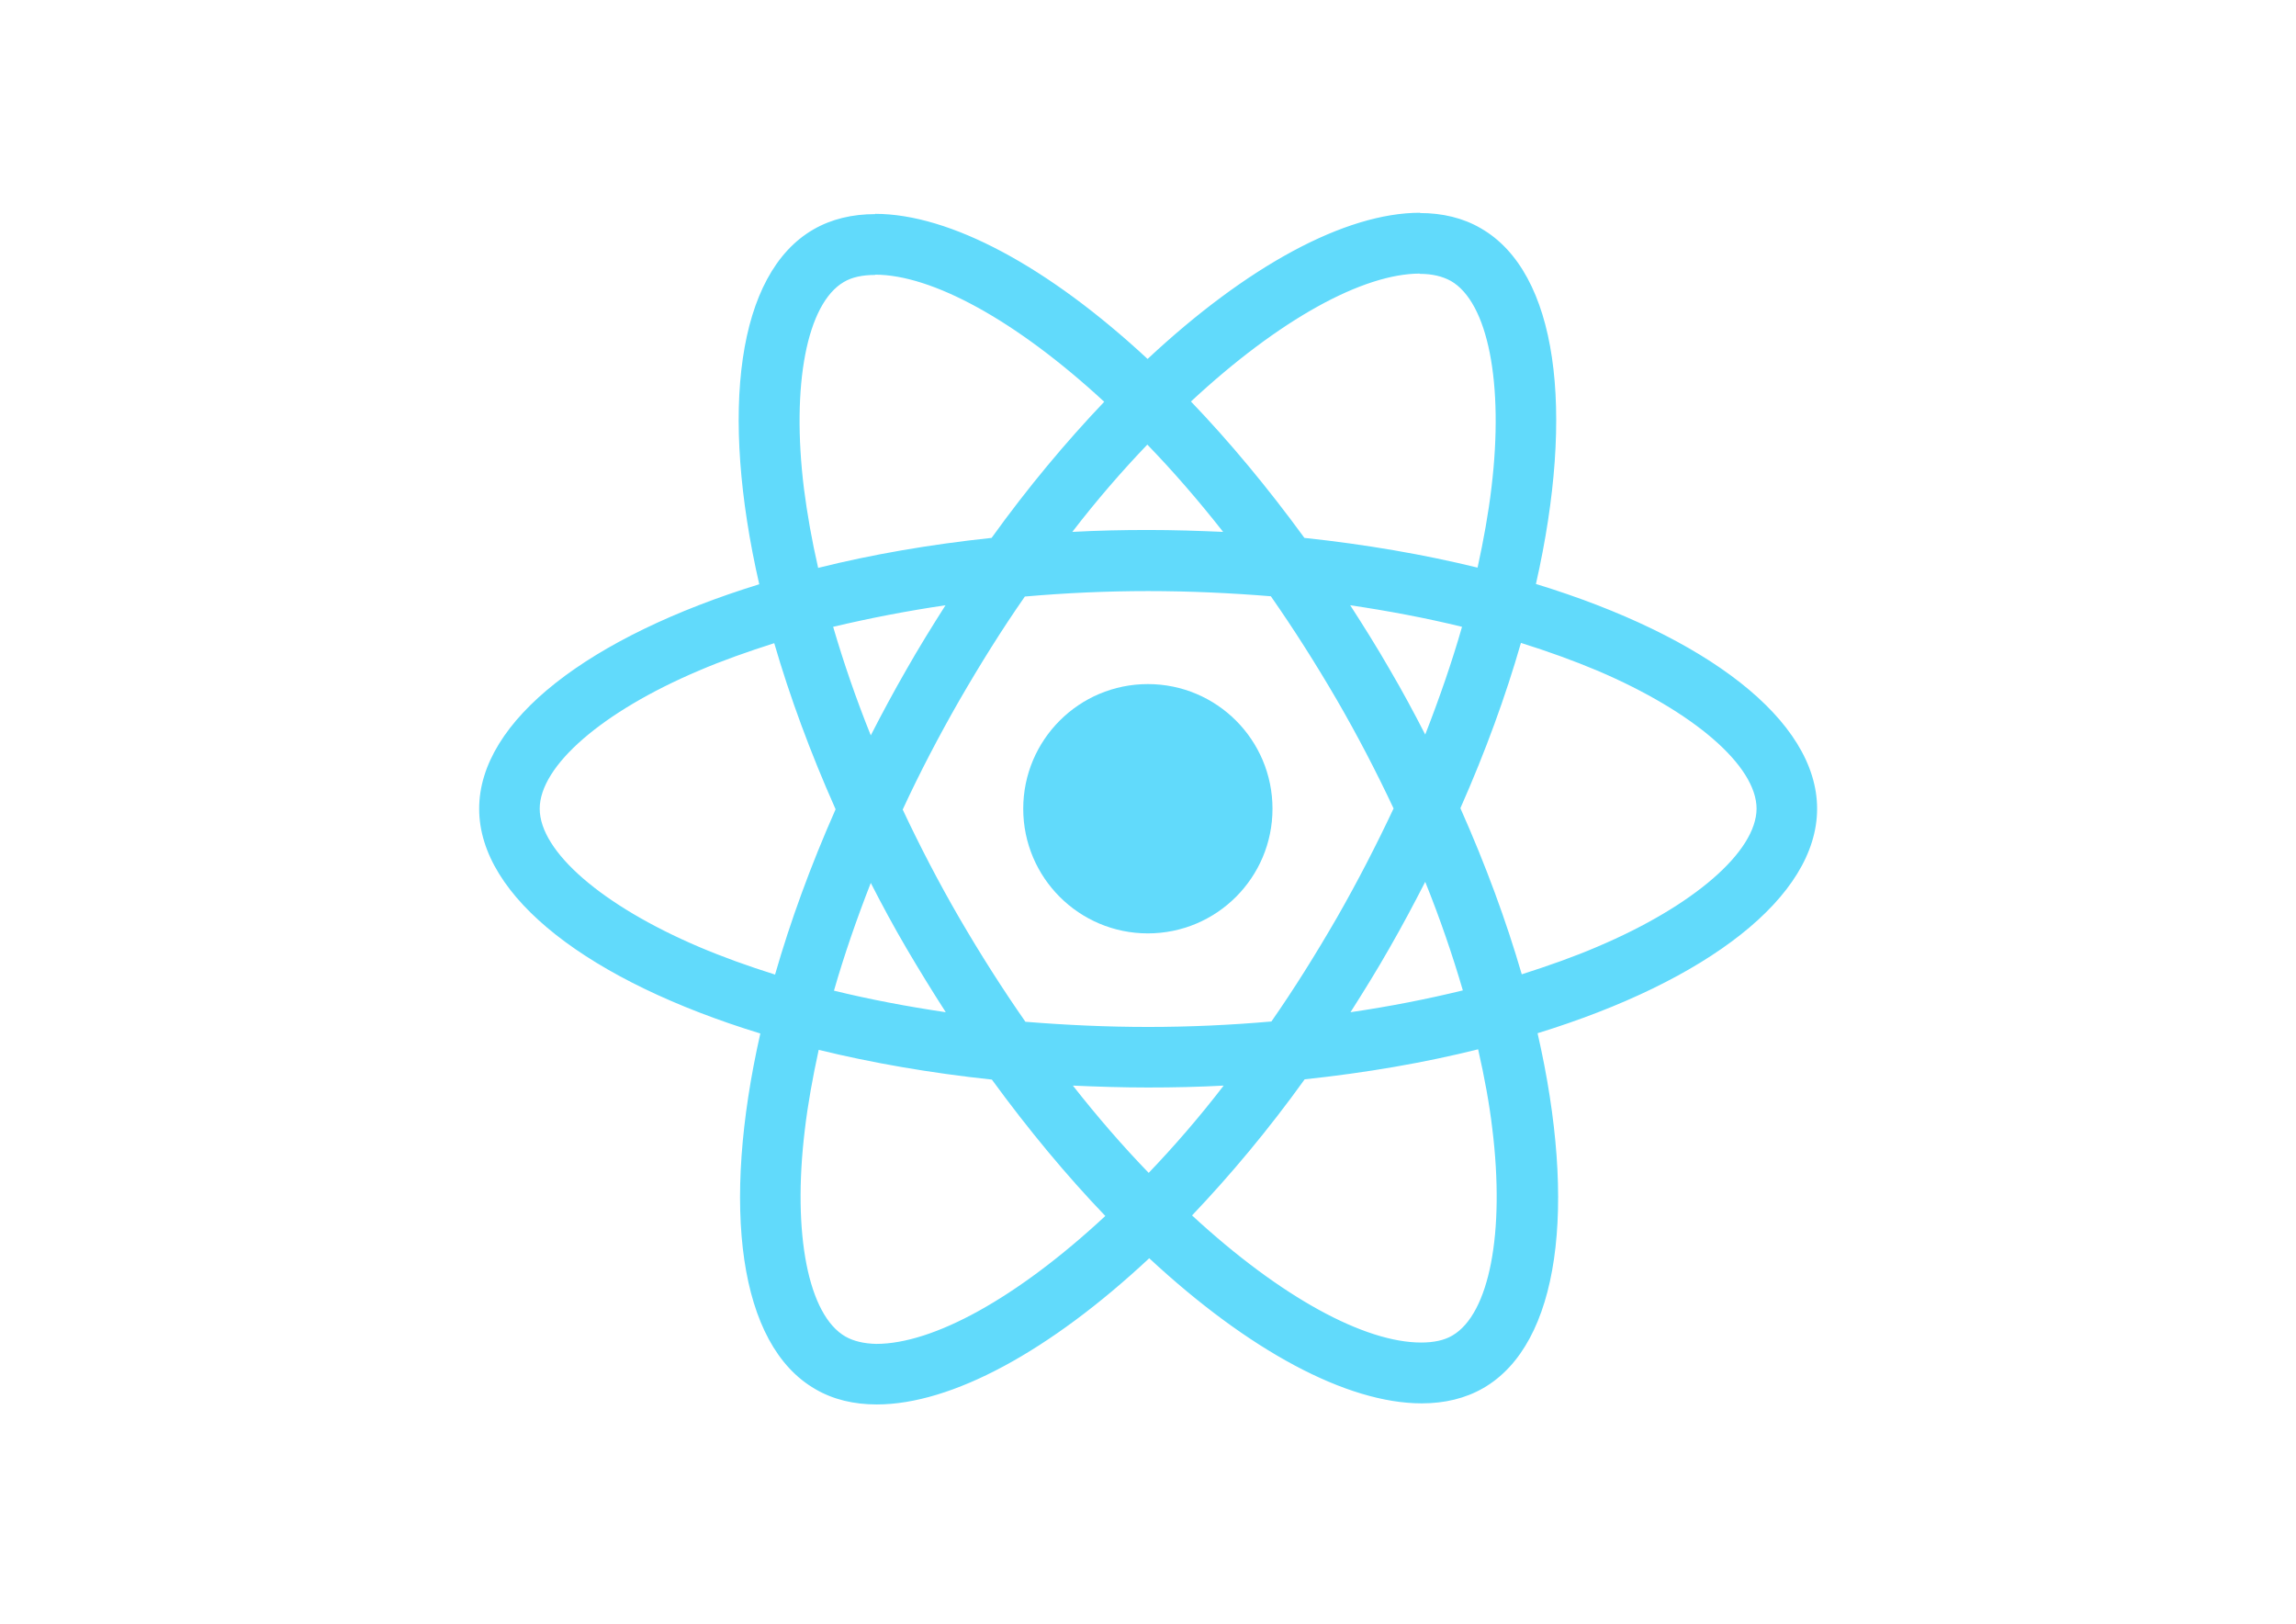
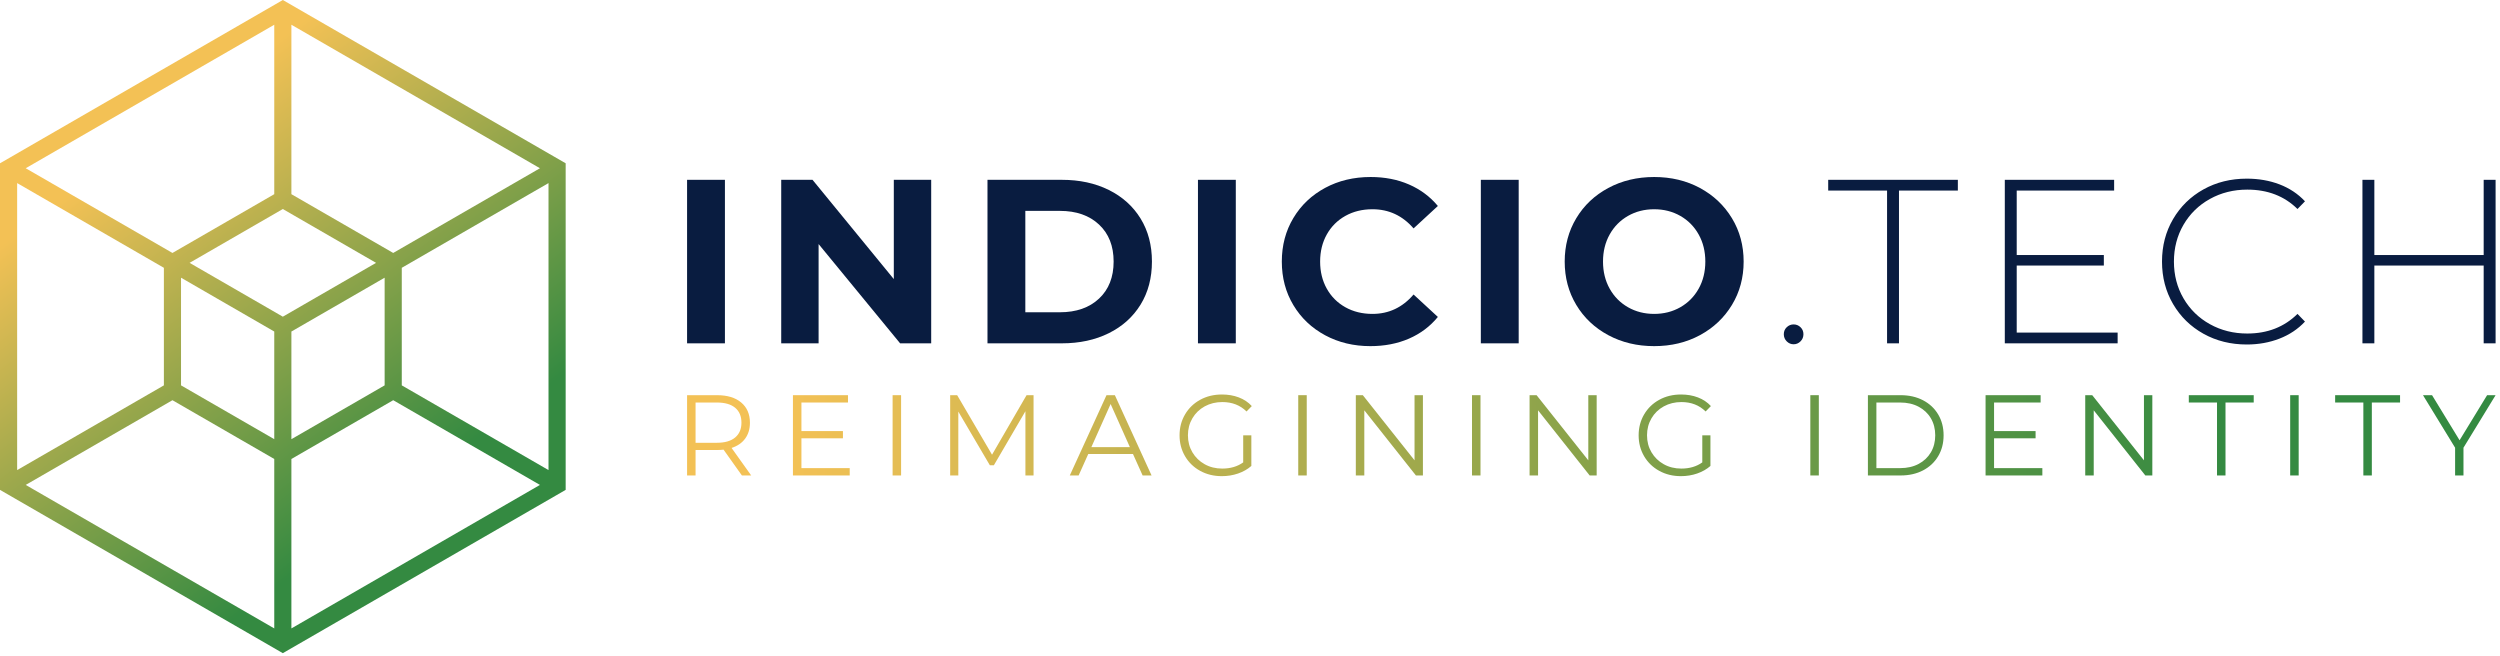
- <svg xmlns="http://www.w3.org/2000/svg" viewBox="0 0 841.9 595.3">
-   <g fill="#61DAFB">
-     <path d="M666.3 296.5c0-32.5-40.7-63.3-103.1-82.4 14.4-63.6 8-114.2-20.2-130.4-6.5-3.8-14.1-5.6-22.4-5.6v22.3c4.6 0 8.3.9 11.4 2.6 13.6 7.8 19.5 37.5 14.9 75.7-1.1 9.4-2.9 19.3-5.1 29.4-19.6-4.8-41-8.5-63.5-10.9-13.5-18.5-27.5-35.3-41.6-50 32.6-30.3 63.2-46.9 84-46.9V78c-27.5 0-63.5 19.6-99.9 53.6-36.4-33.8-72.4-53.2-99.9-53.2v22.3c20.7 0 51.4 16.5 84 46.6-14 14.7-28 31.4-41.3 49.9-22.6 2.4-44 6.1-63.6 11-2.3-10-4-19.7-5.2-29-4.7-38.2 1.1-67.9 14.6-75.8 3-1.8 6.9-2.6 11.5-2.6V78.5c-8.4 0-16 1.8-22.6 5.6-28.1 16.2-34.4 66.7-19.9 130.1-62.2 19.2-102.7 49.9-102.7 82.3 0 32.5 40.7 63.3 103.1 82.4-14.4 63.6-8 114.2 20.2 130.4 6.5 3.8 14.1 5.6 22.5 5.6 27.5 0 63.5-19.6 99.9-53.6 36.4 33.8 72.4 53.2 99.9 53.2 8.4 0 16-1.8 22.6-5.6 28.1-16.2 34.4-66.7 19.9-130.1 62-19.1 102.5-49.9 102.5-82.3zm-130.2-66.7c-3.7 12.9-8.3 26.2-13.5 39.5-4.1-8-8.4-16-13.1-24-4.6-8-9.5-15.8-14.4-23.4 14.2 2.1 27.9 4.7 41 7.9zm-45.8 106.5c-7.8 13.5-15.8 26.3-24.1 38.2-14.9 1.3-30 2-45.2 2-15.1 0-30.2-.7-45-1.9-8.3-11.9-16.4-24.6-24.2-38-7.6-13.1-14.5-26.4-20.8-39.8 6.2-13.4 13.2-26.8 20.7-39.9 7.8-13.5 15.8-26.3 24.1-38.2 14.9-1.3 30-2 45.2-2 15.1 0 30.2.7 45 1.9 8.3 11.9 16.4 24.6 24.2 38 7.6 13.1 14.5 26.4 20.8 39.8-6.3 13.4-13.2 26.8-20.7 39.9zm32.3-13c5.4 13.4 10 26.8 13.8 39.8-13.1 3.2-26.9 5.9-41.2 8 4.9-7.7 9.8-15.6 14.4-23.7 4.6-8 8.9-16.1 13-24.1zM421.2 430c-9.3-9.6-18.6-20.3-27.8-32 9 .4 18.2.7 27.5.7 9.4 0 18.7-.2 27.8-.7-9 11.7-18.3 22.4-27.5 32zm-74.4-58.9c-14.2-2.1-27.9-4.7-41-7.9 3.7-12.9 8.3-26.2 13.5-39.5 4.1 8 8.4 16 13.1 24 4.7 8 9.5 15.8 14.4 23.4zM420.7 163c9.3 9.6 18.6 20.3 27.8 32-9-.4-18.2-.7-27.5-.7-9.4 0-18.7.2-27.8.7 9-11.7 18.3-22.4 27.5-32zm-74 58.9c-4.9 7.7-9.8 15.6-14.4 23.7-4.6 8-8.9 16-13 24-5.4-13.4-10-26.8-13.8-39.8 13.1-3.1 26.9-5.8 41.2-7.9zm-90.5 125.2c-35.4-15.1-58.3-34.9-58.3-50.6 0-15.7 22.9-35.6 58.3-50.6 8.6-3.7 18-7 27.7-10.1 5.7 19.6 13.2 40 22.5 60.9-9.2 20.8-16.6 41.1-22.2 60.6-9.9-3.1-19.3-6.5-28-10.2zM310 490c-13.6-7.8-19.5-37.5-14.9-75.7 1.1-9.4 2.9-19.3 5.1-29.4 19.6 4.8 41 8.5 63.5 10.9 13.5 18.5 27.5 35.3 41.6 50-32.6 30.3-63.2 46.9-84 46.9-4.5-.1-8.3-1-11.3-2.7zm237.2-76.2c4.7 38.2-1.1 67.9-14.6 75.8-3 1.8-6.9 2.6-11.5 2.6-20.7 0-51.4-16.5-84-46.6 14-14.7 28-31.4 41.3-49.9 22.6-2.4 44-6.1 63.6-11 2.3 10.1 4.1 19.8 5.2 29.1zm38.5-66.7c-8.6 3.7-18 7-27.7 10.1-5.7-19.6-13.2-40-22.5-60.9 9.2-20.8 16.6-41.1 22.2-60.6 9.9 3.1 19.3 6.5 28.1 10.2 35.4 15.1 58.3 34.9 58.3 50.6-.1 15.7-23 35.6-58.4 50.6zM320.8 78.4z" />
-     <circle cx="420.9" cy="296.5" r="45.7" />
-     <path d="M520.5 78.1z" />
+ <svg xmlns="http://www.w3.org/2000/svg" width="100%" height="100%" viewBox="0 0 351 92" version="1.1" xml:space="preserve" style="fill-rule:evenodd;clip-rule:evenodd;stroke-linejoin:round;stroke-miterlimit:2;">
+   <g id="LOGO">
+     <path d="M96.466,55.484l0,11.271l1.191,0l0,-3.574l3.028,0c0.311,0 0.612,-0.017 0.902,-0.049l2.576,3.623l1.304,0l-2.754,-3.864c0.828,-0.269 1.463,-0.705 1.909,-1.313c0.445,-0.606 0.668,-1.349 0.668,-2.23c0,-1.201 -0.408,-2.147 -1.224,-2.835c-0.815,-0.685 -1.943,-1.029 -3.381,-1.029l-4.219,0Zm1.191,1.029l2.995,0c1.117,0 1.97,0.246 2.561,0.734c0.59,0.489 0.886,1.189 0.886,2.101c0,0.891 -0.296,1.583 -0.886,2.078c-0.591,0.493 -1.444,0.74 -2.561,0.74l-2.995,0l0,-5.653Z" style="fill:url(#_Linear1);fill-rule:nonzero;" />
+     <path d="M111.328,55.484l0,11.271l7.972,0l0,-1.03l-6.78,0l0,-4.187l5.829,0l0,-1.014l-5.829,0l0,-4.011l6.537,0l0,-1.029l-7.729,0Z" style="fill:url(#_Linear2);fill-rule:nonzero;" />
+     <rect x="125.321" y="55.483" width="1.192" height="11.272" style="fill:url(#_Linear3);" />
+     <path d="M144.129,55.484l-4.848,8.357l-4.895,-8.357l-0.982,0l0,11.271l1.143,0l0,-8.969l4.428,7.537l0.564,0l4.429,-7.585l0,9.017l1.143,0l0,-11.271l-0.982,0Z" style="fill:url(#_Linear4);fill-rule:nonzero;" />
+     <path d="M155.352,55.484l-5.154,11.271l1.241,0l1.352,-3.011l6.28,0l1.353,3.011l1.256,0l-5.153,-11.271l-1.175,0Zm0.579,1.24l2.705,6.054l-5.41,0l2.705,-6.054Z" style="fill:url(#_Linear5);fill-rule:nonzero;" />
+     <path d="M168.507,56.128c-0.902,0.493 -1.61,1.177 -2.125,2.053c-0.515,0.875 -0.773,1.854 -0.773,2.939c0,1.084 0.258,2.063 0.773,2.938c0.515,0.876 1.223,1.559 2.125,2.053c0.902,0.495 1.916,0.741 3.043,0.741c0.795,0 1.552,-0.124 2.271,-0.37c0.719,-0.248 1.342,-0.602 1.868,-1.063l0,-4.299l-1.144,0l0,3.8c-0.804,0.579 -1.786,0.869 -2.946,0.869c-0.912,0 -1.734,-0.203 -2.464,-0.612c-0.73,-0.407 -1.304,-0.966 -1.723,-1.674c-0.419,-0.709 -0.627,-1.503 -0.627,-2.383c0,-0.881 0.208,-1.677 0.627,-2.392c0.419,-0.714 0.996,-1.271 1.731,-1.675c0.736,-0.402 1.559,-0.604 2.472,-0.604c1.374,0 2.506,0.44 3.397,1.322l0.741,-0.757c-0.494,-0.538 -1.1,-0.943 -1.82,-1.216c-0.719,-0.275 -1.507,-0.411 -2.367,-0.411c-1.137,0 -2.157,0.247 -3.059,0.741Z" style="fill:url(#_Linear6);fill-rule:nonzero;" />
+     <rect x="182.274" y="55.483" width="1.192" height="11.272" style="fill:url(#_Linear7);" />
+     <path d="M198.601,55.484l0,9.146l-7.261,-9.146l-0.983,0l0,11.271l1.192,0l0,-9.146l7.246,9.146l0.983,0l0,-11.271l-1.177,0Z" style="fill:url(#_Linear8);fill-rule:nonzero;" />
+     <rect x="206.669" y="55.483" width="1.192" height="11.272" style="fill:url(#_Linear9);" />
+     <path d="M222.997,55.484l0,9.146l-7.262,-9.146l-0.983,0l0,11.271l1.191,0l0,-9.146l7.246,9.146l0.983,0l0,-11.271l-1.175,0Z" style="fill:url(#_Linear10);fill-rule:nonzero;" />
+     <path d="M232.964,56.128c-0.903,0.493 -1.611,1.177 -2.127,2.053c-0.513,0.875 -0.772,1.854 -0.772,2.939c0,1.084 0.259,2.063 0.772,2.938c0.516,0.876 1.224,1.559 2.127,2.053c0.901,0.495 1.916,0.741 3.043,0.741c0.795,0 1.552,-0.124 2.271,-0.37c0.719,-0.248 1.341,-0.602 1.867,-1.063l0,-4.299l-1.143,0l0,3.8c-0.804,0.579 -1.787,0.869 -2.946,0.869c-0.914,0 -1.735,-0.203 -2.465,-0.612c-0.729,-0.407 -1.304,-0.966 -1.722,-1.674c-0.419,-0.709 -0.627,-1.503 -0.627,-2.383c0,-0.881 0.208,-1.677 0.627,-2.392c0.418,-0.714 0.995,-1.271 1.731,-1.675c0.735,-0.402 1.559,-0.604 2.471,-0.604c1.374,0 2.507,0.44 3.397,1.322l0.742,-0.757c-0.494,-0.538 -1.101,-0.943 -1.82,-1.216c-0.719,-0.275 -1.508,-0.411 -2.367,-0.411c-1.138,0 -2.158,0.247 -3.059,0.741Z" style="fill:url(#_Linear11);fill-rule:nonzero;" />
+     <rect x="254.17" y="55.483" width="1.193" height="11.272" style="fill:url(#_Linear12);" />
+     <path d="M262.254,55.484l0,11.271l4.589,0c1.192,0 2.243,-0.238 3.156,-0.716c0.912,-0.477 1.621,-1.143 2.125,-1.997c0.505,-0.853 0.757,-1.828 0.757,-2.922c0,-1.096 -0.252,-2.07 -0.757,-2.924c-0.504,-0.852 -1.213,-1.518 -2.125,-1.996c-0.913,-0.477 -1.964,-0.716 -3.156,-0.716l-4.589,0Zm1.191,1.029l3.333,0c0.987,0 1.852,0.197 2.593,0.589c0.741,0.392 1.315,0.934 1.723,1.626c0.408,0.693 0.613,1.49 0.613,2.392c0,0.901 -0.205,1.699 -0.613,2.391c-0.408,0.692 -0.982,1.234 -1.723,1.626c-0.741,0.392 -1.606,0.588 -2.593,0.588l-3.333,0l0,-9.212Z" style="fill:url(#_Linear13);fill-rule:nonzero;" />
+     <path d="M278.774,55.484l0,11.271l7.972,0l0,-1.03l-6.78,0l0,-4.187l5.829,0l0,-1.014l-5.829,0l0,-4.011l6.538,0l0,-1.029l-7.73,0Z" style="fill:url(#_Linear14);fill-rule:nonzero;" />
+     <path d="M301.011,55.484l0,9.146l-7.262,-9.146l-0.982,0l0,11.271l1.192,0l0,-9.146l7.246,9.146l0.982,0l0,-11.271l-1.176,0Z" style="fill:url(#_Linear15);fill-rule:nonzero;" />
+     <path d="M307.308,55.484l0,1.029l3.961,0l0,10.242l1.191,0l0,-10.242l3.962,0l0,-1.029l-9.114,0Z" style="fill:url(#_Linear16);fill-rule:nonzero;" />
+     <rect x="321.542" y="55.483" width="1.192" height="11.272" style="fill:url(#_Linear17);" />
+     <path d="M327.854,55.484l0,1.029l3.961,0l0,10.242l1.191,0l0,-10.242l3.962,0l0,-1.029l-9.114,0Z" style="fill:url(#_Linear18);fill-rule:nonzero;" />
+     <path d="M349.189,55.484l-3.865,6.328l-3.864,-6.328l-1.273,0l4.509,7.374l0,3.897l1.176,0l0,-3.897l4.509,-7.374l-1.192,0Z" style="fill:url(#_Linear19);fill-rule:nonzero;" />
+     <rect x="96.466" y="25.246" width="5.313" height="22.958" style="fill:#091c40;" />
+     <path d="M130.739,25.246l0,22.958l-4.362,0l-11.446,-13.939l0,13.939l-5.248,0l0,-22.958l4.395,0l11.413,13.939l0,-13.939l5.248,0Z" style="fill:#091c40;fill-rule:nonzero;" />
+     <path d="M148.81,43.842c2.296,0 4.127,-0.64 5.494,-1.918c1.366,-1.28 2.049,-3.013 2.049,-5.199c0,-2.186 -0.683,-3.92 -2.049,-5.198c-1.367,-1.28 -3.198,-1.919 -5.494,-1.919l-4.854,0l0,14.234l4.854,0Zm-10.167,-18.596l10.43,0c2.492,0 4.695,0.475 6.608,1.427c1.913,0.951 3.4,2.29 4.461,4.017c1.06,1.728 1.59,3.739 1.59,6.035c0,2.296 -0.53,4.307 -1.59,6.034c-1.061,1.728 -2.548,3.067 -4.461,4.018c-1.913,0.951 -4.116,1.427 -6.608,1.427l-10.43,0l0,-22.958Z" style="fill:#091c40;fill-rule:nonzero;" />
+     <rect x="168.193" y="25.246" width="5.313" height="22.958" style="fill:#091c40;" />
+     <path d="M186.051,47.073c-1.892,-1.018 -3.378,-2.427 -4.46,-4.231c-1.083,-1.804 -1.624,-3.843 -1.624,-6.117c0,-2.274 0.541,-4.313 1.624,-6.117c1.082,-1.804 2.568,-3.214 4.46,-4.231c1.891,-1.016 4.018,-1.525 6.379,-1.525c1.989,0 3.788,0.35 5.395,1.05c1.608,0.7 2.957,1.705 4.051,3.017l-3.411,3.149c-1.553,-1.793 -3.476,-2.69 -5.772,-2.69c-1.422,0 -2.69,0.312 -3.805,0.935c-1.115,0.623 -1.984,1.492 -2.608,2.608c-0.623,1.114 -0.934,2.383 -0.934,3.804c0,1.421 0.311,2.689 0.934,3.805c0.624,1.114 1.493,1.984 2.608,2.607c1.115,0.623 2.383,0.935 3.805,0.935c2.296,0 4.219,-0.908 5.772,-2.723l3.411,3.149c-1.094,1.334 -2.449,2.35 -4.067,3.051c-1.618,0.699 -3.422,1.048 -5.411,1.048c-2.34,0 -4.456,-0.507 -6.347,-1.524" style="fill:#091c40;fill-rule:nonzero;" />
+     <rect x="207.91" y="25.246" width="5.313" height="22.958" style="fill:#091c40;" />
+     <path d="M235.919,43.137c1.093,-0.623 1.951,-1.493 2.574,-2.607c0.623,-1.116 0.935,-2.384 0.935,-3.805c0,-1.421 -0.312,-2.69 -0.935,-3.804c-0.623,-1.116 -1.481,-1.985 -2.574,-2.608c-1.094,-0.623 -2.318,-0.935 -3.674,-0.935c-1.356,0 -2.58,0.312 -3.673,0.935c-1.093,0.623 -1.952,1.492 -2.575,2.608c-0.623,1.114 -0.934,2.383 -0.934,3.804c0,1.421 0.311,2.689 0.934,3.805c0.623,1.114 1.482,1.984 2.575,2.607c1.093,0.623 2.317,0.935 3.673,0.935c1.356,0 2.58,-0.312 3.674,-0.935m-10.118,3.919c-1.914,-1.028 -3.411,-2.443 -4.493,-4.247c-1.083,-1.804 -1.624,-3.832 -1.624,-6.084c0,-2.252 0.541,-4.28 1.624,-6.084c1.082,-1.804 2.579,-3.219 4.493,-4.247c1.913,-1.028 4.06,-1.542 6.444,-1.542c2.383,0 4.527,0.514 6.429,1.542c1.902,1.028 3.399,2.443 4.493,4.247c1.093,1.804 1.64,3.832 1.64,6.084c0,2.252 -0.547,4.28 -1.64,6.084c-1.094,1.804 -2.591,3.219 -4.493,4.247c-1.902,1.028 -4.046,1.541 -6.429,1.541c-2.384,0 -4.531,-0.513 -6.444,-1.541" style="fill:#091c40;fill-rule:nonzero;" />
+     <path d="M250.857,47.926c-0.273,-0.273 -0.41,-0.607 -0.41,-1.001c0,-0.394 0.137,-0.722 0.41,-0.983c0.273,-0.263 0.596,-0.394 0.968,-0.394c0.371,0 0.693,0.131 0.968,0.394c0.272,0.261 0.409,0.589 0.409,0.983c0,0.394 -0.137,0.728 -0.409,1.001c-0.275,0.273 -0.597,0.41 -0.968,0.41c-0.372,0 -0.695,-0.137 -0.968,-0.41" style="fill:#091c40;fill-rule:nonzero;" />
+     <path d="M264.944,26.755l-8.265,0l0,-1.509l18.203,0l0,1.509l-8.265,0l0,21.449l-1.673,0l0,-21.449Z" style="fill:#091c40;fill-rule:nonzero;" />
+     <path d="M297.315,46.695l0,1.509l-15.841,0l0,-22.958l15.35,0l0,1.509l-13.678,0l0,9.051l12.233,0l0,1.476l-12.233,0l0,9.413l14.168,0Z" style="fill:#091c40;fill-rule:nonzero;" />
+     <path d="M309.368,46.859c-1.804,-1.005 -3.226,-2.394 -4.264,-4.165c-1.039,-1.771 -1.558,-3.76 -1.558,-5.969c0,-2.208 0.519,-4.198 1.558,-5.97c1.038,-1.771 2.46,-3.159 4.264,-4.165c1.804,-1.005 3.831,-1.508 6.084,-1.508c1.661,0 3.191,0.268 4.591,0.803c1.399,0.537 2.592,1.328 3.575,2.378l-1.05,1.082c-1.836,-1.814 -4.186,-2.722 -7.051,-2.722c-1.924,0 -3.673,0.438 -5.248,1.312c-1.574,0.875 -2.809,2.083 -3.706,3.624c-0.896,1.542 -1.344,3.263 -1.344,5.166c0,1.902 0.448,3.624 1.344,5.165c0.897,1.542 2.132,2.75 3.706,3.624c1.575,0.875 3.324,1.313 5.248,1.313c2.842,0 5.193,-0.919 7.051,-2.756l1.05,1.082c-0.983,1.05 -2.181,1.849 -3.591,2.395c-1.41,0.546 -2.935,0.82 -4.575,0.82c-2.253,0 -4.28,-0.503 -6.084,-1.509" style="fill:#091c40;fill-rule:nonzero;" />
+     <path d="M350.381,25.246l0,22.958l-1.673,0l0,-10.921l-15.349,0l0,10.921l-1.672,0l0,-22.958l1.672,0l0,10.561l15.349,0l0,-10.561l1.673,0Z" style="fill:#091c40;fill-rule:nonzero;" />
+     <path d="M0,22.926l0,45.853l39.708,22.925l39.711,-22.925l0,-45.853l-39.711,-22.926l-39.708,22.926Zm40.912,4.337l0,-23.789l34.896,20.147l-20.602,11.894l-14.294,-8.252Zm-37.302,-3.642l34.896,-20.147l0,23.789l-14.294,8.252l-20.602,-11.894Zm52.799,30.484l0,-16.505l20.602,-11.895l0,40.294l-20.602,-11.894Zm-54.002,-28.4l20.602,11.895l0,16.505l-20.602,11.894l0,-40.294Zm24.212,11.2l13.089,-7.558l13.091,7.558l-13.091,7.558l-13.089,-7.558Zm14.293,9.642l13.091,-7.558l0,15.116l-13.091,7.557l0,-15.115Zm-15.497,7.558l0,-15.116l13.091,7.558l0,15.115l-13.091,-7.557Zm15.497,10.336l14.294,-8.253l20.602,11.895l-34.896,20.147l0,-23.789Zm-37.302,3.642l20.602,-11.894l14.294,8.252l0,23.789l-34.896,-20.147Z" style="fill:url(#_Linear20);fill-rule:nonzero;" />
  </g>
+   <defs>
+     <linearGradient id="_Linear1" x1="0" y1="0" x2="1" y2="0" gradientUnits="userSpaceOnUse" gradientTransform="matrix(200.789,0,0,200.789,111.092,61.1194)">
+       <stop offset="0" style="stop-color:#f3c155;stop-opacity:1" />
+       <stop offset="1" style="stop-color:#348a41;stop-opacity:1" />
+     </linearGradient>
+     <linearGradient id="_Linear2" x1="0" y1="0" x2="1" y2="0" gradientUnits="userSpaceOnUse" gradientTransform="matrix(200.789,0,0,200.789,111.092,61.1194)">
+       <stop offset="0" style="stop-color:#f3c155;stop-opacity:1" />
+       <stop offset="1" style="stop-color:#348a41;stop-opacity:1" />
+     </linearGradient>
+     <linearGradient id="_Linear3" x1="0" y1="0" x2="1" y2="0" gradientUnits="userSpaceOnUse" gradientTransform="matrix(200.789,0,0,200.789,111.092,61.1194)">
+       <stop offset="0" style="stop-color:#f3c155;stop-opacity:1" />
+       <stop offset="1" style="stop-color:#348a41;stop-opacity:1" />
+     </linearGradient>
+     <linearGradient id="_Linear4" x1="0" y1="0" x2="1" y2="0" gradientUnits="userSpaceOnUse" gradientTransform="matrix(200.789,0,0,200.789,111.092,61.1194)">
+       <stop offset="0" style="stop-color:#f3c155;stop-opacity:1" />
+       <stop offset="1" style="stop-color:#348a41;stop-opacity:1" />
+     </linearGradient>
+     <linearGradient id="_Linear5" x1="0" y1="0" x2="1" y2="0" gradientUnits="userSpaceOnUse" gradientTransform="matrix(200.789,0,0,200.789,111.092,61.1194)">
+       <stop offset="0" style="stop-color:#f3c155;stop-opacity:1" />
+       <stop offset="1" style="stop-color:#348a41;stop-opacity:1" />
+     </linearGradient>
+     <linearGradient id="_Linear6" x1="0" y1="0" x2="1" y2="0" gradientUnits="userSpaceOnUse" gradientTransform="matrix(200.789,0,0,200.789,111.092,61.1194)">
+       <stop offset="0" style="stop-color:#f3c155;stop-opacity:1" />
+       <stop offset="1" style="stop-color:#348a41;stop-opacity:1" />
+     </linearGradient>
+     <linearGradient id="_Linear7" x1="0" y1="0" x2="1" y2="0" gradientUnits="userSpaceOnUse" gradientTransform="matrix(200.789,0,0,200.789,111.092,61.1194)">
+       <stop offset="0" style="stop-color:#f3c155;stop-opacity:1" />
+       <stop offset="1" style="stop-color:#348a41;stop-opacity:1" />
+     </linearGradient>
+     <linearGradient id="_Linear8" x1="0" y1="0" x2="1" y2="0" gradientUnits="userSpaceOnUse" gradientTransform="matrix(200.789,0,0,200.789,111.092,61.1194)">
+       <stop offset="0" style="stop-color:#f3c155;stop-opacity:1" />
+       <stop offset="1" style="stop-color:#348a41;stop-opacity:1" />
+     </linearGradient>
+     <linearGradient id="_Linear9" x1="0" y1="0" x2="1" y2="0" gradientUnits="userSpaceOnUse" gradientTransform="matrix(200.789,0,0,200.789,111.092,61.1194)">
+       <stop offset="0" style="stop-color:#f3c155;stop-opacity:1" />
+       <stop offset="1" style="stop-color:#348a41;stop-opacity:1" />
+     </linearGradient>
+     <linearGradient id="_Linear10" x1="0" y1="0" x2="1" y2="0" gradientUnits="userSpaceOnUse" gradientTransform="matrix(200.789,0,0,200.789,111.092,61.1194)">
+       <stop offset="0" style="stop-color:#f3c155;stop-opacity:1" />
+       <stop offset="1" style="stop-color:#348a41;stop-opacity:1" />
+     </linearGradient>
+     <linearGradient id="_Linear11" x1="0" y1="0" x2="1" y2="0" gradientUnits="userSpaceOnUse" gradientTransform="matrix(200.789,0,0,200.789,111.092,61.1194)">
+       <stop offset="0" style="stop-color:#f3c155;stop-opacity:1" />
+       <stop offset="1" style="stop-color:#348a41;stop-opacity:1" />
+     </linearGradient>
+     <linearGradient id="_Linear12" x1="0" y1="0" x2="1" y2="0" gradientUnits="userSpaceOnUse" gradientTransform="matrix(200.789,0,0,200.789,111.092,61.1194)">
+       <stop offset="0" style="stop-color:#f3c155;stop-opacity:1" />
+       <stop offset="1" style="stop-color:#348a41;stop-opacity:1" />
+     </linearGradient>
+     <linearGradient id="_Linear13" x1="0" y1="0" x2="1" y2="0" gradientUnits="userSpaceOnUse" gradientTransform="matrix(200.789,0,0,200.789,111.092,61.1194)">
+       <stop offset="0" style="stop-color:#f3c155;stop-opacity:1" />
+       <stop offset="1" style="stop-color:#348a41;stop-opacity:1" />
+     </linearGradient>
+     <linearGradient id="_Linear14" x1="0" y1="0" x2="1" y2="0" gradientUnits="userSpaceOnUse" gradientTransform="matrix(200.789,0,0,200.789,111.092,61.1194)">
+       <stop offset="0" style="stop-color:#f3c155;stop-opacity:1" />
+       <stop offset="1" style="stop-color:#348a41;stop-opacity:1" />
+     </linearGradient>
+     <linearGradient id="_Linear15" x1="0" y1="0" x2="1" y2="0" gradientUnits="userSpaceOnUse" gradientTransform="matrix(200.789,0,0,200.789,111.092,61.1194)">
+       <stop offset="0" style="stop-color:#f3c155;stop-opacity:1" />
+       <stop offset="1" style="stop-color:#348a41;stop-opacity:1" />
+     </linearGradient>
+     <linearGradient id="_Linear16" x1="0" y1="0" x2="1" y2="0" gradientUnits="userSpaceOnUse" gradientTransform="matrix(200.789,0,0,200.789,111.092,61.1194)">
+       <stop offset="0" style="stop-color:#f3c155;stop-opacity:1" />
+       <stop offset="1" style="stop-color:#348a41;stop-opacity:1" />
+     </linearGradient>
+     <linearGradient id="_Linear17" x1="0" y1="0" x2="1" y2="0" gradientUnits="userSpaceOnUse" gradientTransform="matrix(200.789,0,0,200.789,111.092,61.1194)">
+       <stop offset="0" style="stop-color:#f3c155;stop-opacity:1" />
+       <stop offset="1" style="stop-color:#348a41;stop-opacity:1" />
+     </linearGradient>
+     <linearGradient id="_Linear18" x1="0" y1="0" x2="1" y2="0" gradientUnits="userSpaceOnUse" gradientTransform="matrix(200.789,0,0,200.789,111.092,61.1194)">
+       <stop offset="0" style="stop-color:#f3c155;stop-opacity:1" />
+       <stop offset="1" style="stop-color:#348a41;stop-opacity:1" />
+     </linearGradient>
+     <linearGradient id="_Linear19" x1="0" y1="0" x2="1" y2="0" gradientUnits="userSpaceOnUse" gradientTransform="matrix(200.789,0,0,200.789,111.092,61.1194)">
+       <stop offset="0" style="stop-color:#f3c155;stop-opacity:1" />
+       <stop offset="1" style="stop-color:#348a41;stop-opacity:1" />
+     </linearGradient>
+     <linearGradient id="_Linear20" x1="0" y1="0" x2="1" y2="0" gradientUnits="userSpaceOnUse" gradientTransform="matrix(36.6417,49.619,-49.619,36.6417,20.2396,19.4871)">
+       <stop offset="0" style="stop-color:#f3c155;stop-opacity:1" />
+       <stop offset="1" style="stop-color:#348a41;stop-opacity:1" />
+     </linearGradient>
+   </defs>
</svg>
